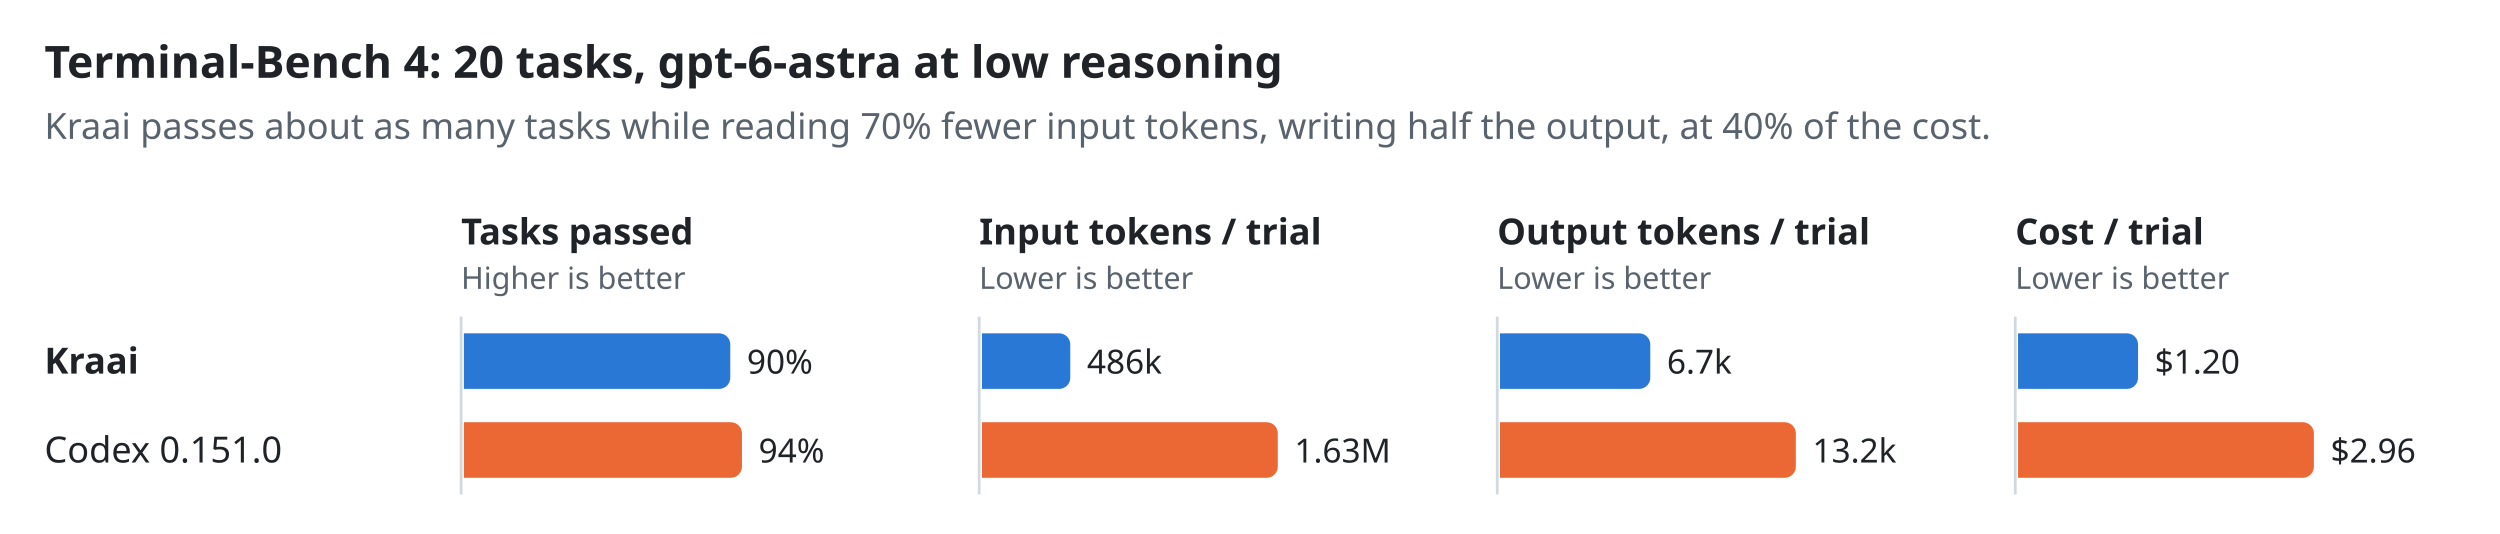
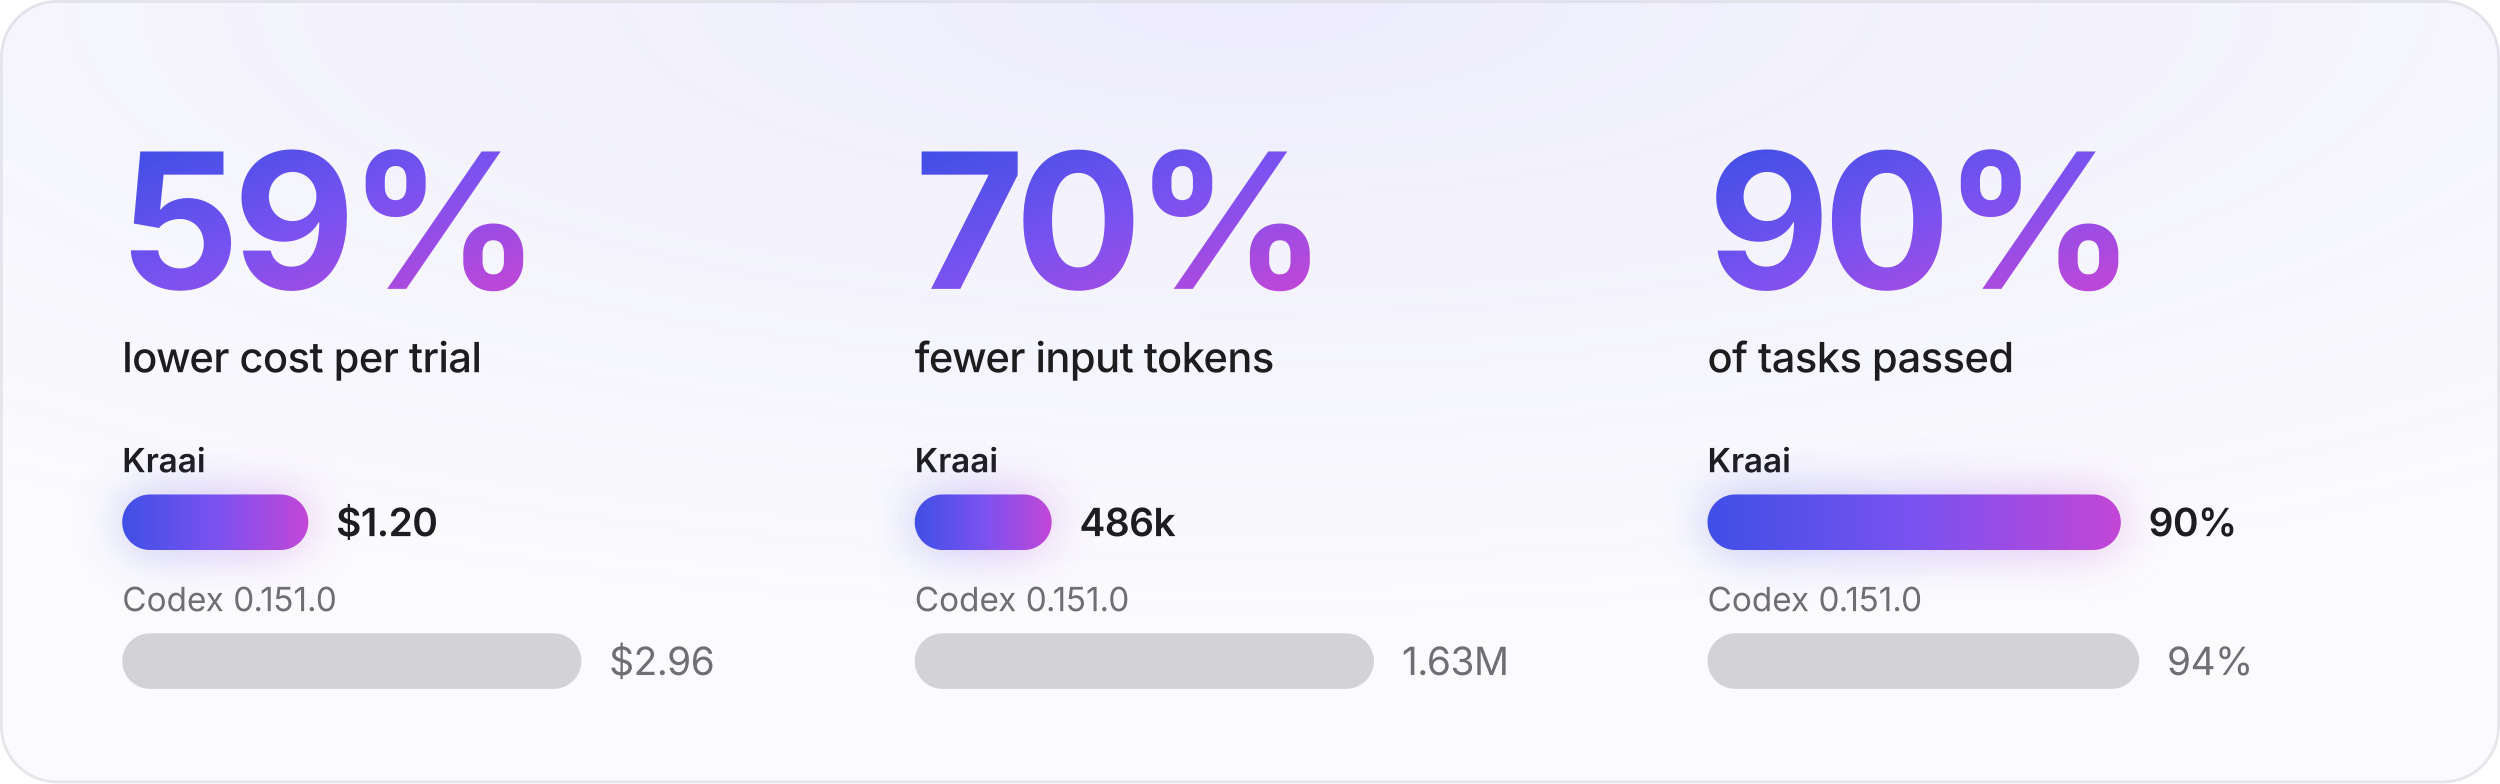
- <svg xmlns="http://www.w3.org/2000/svg" width="900" height="192" viewBox="0 0 900 192" font-family="-apple-system, BlinkMacSystemFont, 'Segoe UI', 'Noto Sans', Helvetica, Arial, sans-serif" role="img" aria-labelledby="title desc">
+ <svg xmlns="http://www.w3.org/2000/svg" width="900" height="282" viewBox="0 0 900 282" font-family="'SF Pro Display', -apple-system, BlinkMacSystemFont, Inter, 'Segoe UI', sans-serif" role="img" aria-labelledby="title desc">
+   <defs>
+     <linearGradient id="kraai" x1="0" y1="0" x2="1" y2="0">
+       <stop offset="0.00" stop-color="#3f4fe6" />
+       <stop offset="0.50" stop-color="#7a52f0" />
+       <stop offset="1.00" stop-color="#c246d6" />
+     </linearGradient>
+     <linearGradient id="kraai-text" x1="0" y1="0" x2="1" y2="1">
+       <stop offset="0.00" stop-color="#3f4fe6" />
+       <stop offset="0.50" stop-color="#7a52f0" />
+       <stop offset="1.00" stop-color="#c246d6" />
+     </linearGradient>
+     <radialGradient id="halo" cx="0.5" cy="0" r="0.8">
+       <stop offset="0" stop-color="#7b6cff" stop-opacity="0.1" />
+       <stop offset="1" stop-color="#7b6cff" stop-opacity="0" />
+     </radialGradient>
+     <filter id="glow" x="-30%" y="-150%" width="160%" height="400%">
+       <feGaussianBlur stdDeviation="9" />
+     </filter>
+   </defs>
  <g style="font-variant-numeric: tabular-nums">
-     <text x="16.0" y="28.0" font-size="16" font-weight="600" fill="#1f2328" text-anchor="start">Terminal-Bench 4: 20 tasks, gpt-6-astra at low reasoning</text>
-     <text x="16.0" y="50.0" font-size="13" font-weight="400" fill="#59636e" text-anchor="start">Kraai passes about as many tasks while reading 70% fewer input tokens, writing half the output, at 40% of the cost.</text>
-     <text x="16.0" y="134.5" font-size="13" font-weight="600" fill="#1f2328" text-anchor="start">Kraai</text>
-     <text x="16.0" y="166.5" font-size="13" font-weight="400" fill="#1f2328" text-anchor="start">Codex 0.151.0</text>
-     <text x="166.0" y="88.0" font-size="13" font-weight="600" fill="#1f2328" text-anchor="start">Tasks passed</text>
-     <text x="166.0" y="104.0" font-size="11" font-weight="400" fill="#59636e" text-anchor="start">Higher is better</text>
-     <line x1="166.0" y1="114" x2="166.0" y2="178" stroke="#d1d9e0" stroke-width="1" />
-     <path d="M167.0,120.0h91.9a4,4 0 0 1 4,4v12.0a4,4 0 0 1 -4,4h-91.9z" fill="#2a78d6" />
-     <text x="268.9" y="134.5" font-size="12" font-weight="400" fill="#1f2328" text-anchor="start">90%</text>
-     <path d="M167.0,152.0h96.1a4,4 0 0 1 4,4v12.0a4,4 0 0 1 -4,4h-96.1z" fill="#eb6834" />
-     <text x="273.1" y="166.5" font-size="12" font-weight="400" fill="#1f2328" text-anchor="start">94%</text>
-     <text x="352.5" y="88.0" font-size="13" font-weight="600" fill="#1f2328" text-anchor="start">Input tokens / trial</text>
-     <text x="352.5" y="104.0" font-size="11" font-weight="400" fill="#59636e" text-anchor="start">Lower is better</text>
-     <line x1="352.5" y1="114" x2="352.5" y2="178" stroke="#d1d9e0" stroke-width="1" />
-     <path d="M353.5,120.0h27.8a4,4 0 0 1 4,4v12.0a4,4 0 0 1 -4,4h-27.8z" fill="#2a78d6" />
-     <text x="391.3" y="134.5" font-size="12" font-weight="400" fill="#1f2328" text-anchor="start">486k</text>
-     <path d="M353.5,152.0h102.5a4,4 0 0 1 4,4v12.0a4,4 0 0 1 -4,4h-102.5z" fill="#eb6834" />
-     <text x="466.0" y="166.5" font-size="12" font-weight="400" fill="#1f2328" text-anchor="start">1.63M</text>
-     <text x="539.0" y="88.0" font-size="13" font-weight="600" fill="#1f2328" text-anchor="start">Output tokens / trial</text>
-     <text x="539.0" y="104.0" font-size="11" font-weight="400" fill="#59636e" text-anchor="start">Lower is better</text>
-     <line x1="539.0" y1="114" x2="539.0" y2="178" stroke="#d1d9e0" stroke-width="1" />
-     <path d="M540.0,120.0h50.1a4,4 0 0 1 4,4v12.0a4,4 0 0 1 -4,4h-50.1z" fill="#2a78d6" />
-     <text x="600.1" y="134.5" font-size="12" font-weight="400" fill="#1f2328" text-anchor="start">6.7k</text>
-     <path d="M540.0,152.0h102.5a4,4 0 0 1 4,4v12.0a4,4 0 0 1 -4,4h-102.5z" fill="#eb6834" />
-     <text x="652.5" y="166.5" font-size="12" font-weight="400" fill="#1f2328" text-anchor="start">13.2k</text>
-     <text x="725.5" y="88.0" font-size="13" font-weight="600" fill="#1f2328" text-anchor="start">Cost / trial</text>
-     <text x="725.5" y="104.0" font-size="11" font-weight="400" fill="#59636e" text-anchor="start">Lower is better</text>
-     <line x1="725.5" y1="114" x2="725.5" y2="178" stroke="#d1d9e0" stroke-width="1" />
-     <path d="M726.5,120.0h39.2a4,4 0 0 1 4,4v12.0a4,4 0 0 1 -4,4h-39.2z" fill="#2a78d6" />
-     <text x="775.7" y="134.5" font-size="12" font-weight="400" fill="#1f2328" text-anchor="start">$1.20</text>
-     <path d="M726.5,152.0h102.5a4,4 0 0 1 4,4v12.0a4,4 0 0 1 -4,4h-102.5z" fill="#eb6834" />
-     <text x="839.0" y="166.5" font-size="12" font-weight="400" fill="#1f2328" text-anchor="start">$2.96</text>
+     <rect x="0.5" y="0.5" width="899" height="281" rx="20" fill="#fbfbfd" stroke="#e5e5ea" />
+     <rect x="0.5" y="0.5" width="899" height="281" rx="20" fill="url(#halo)" />
+     <text x="44.0" y="104.0" font-size="68" font-weight="700" fill="url(#kraai-text)" letter-spacing="-2.5">59%</text>
+     <text x="44.0" y="134.0" font-size="15" font-weight="500" fill="#1d1d1f" letter-spacing="-0.2">lower cost per trial</text>
+     <text x="44.0" y="170.0" font-size="12" font-weight="600" fill="#1d1d1f">Kraai</text>
+     <rect x="44.0" y="178.0" width="67.0" height="20" rx="10.0" fill="url(#kraai)" opacity="0.35" filter="url(#glow)" />
+     <rect x="44.0" y="178.0" width="67.0" height="20" rx="10.0" fill="url(#kraai)" />
+     <text x="121.0" y="193.0" font-size="14" font-weight="600" fill="#1d1d1f" letter-spacing="-0.2">$1.20</text>
+     <text x="44.0" y="220.0" font-size="12" font-weight="400" fill="#6e6e73">Codex 0.151.0</text>
+     <rect x="44.0" y="228.0" width="165.3" height="20" rx="10.0" fill="#d2d2d7" />
+     <text x="219.3" y="243.0" font-size="14" font-weight="400" fill="#6e6e73" letter-spacing="-0.2">$2.96</text>
+     <text x="329.3" y="104.0" font-size="68" font-weight="700" fill="url(#kraai-text)" letter-spacing="-2.5">70%</text>
+     <text x="329.3" y="134.0" font-size="15" font-weight="500" fill="#1d1d1f" letter-spacing="-0.2">fewer input tokens</text>
+     <text x="329.3" y="170.0" font-size="12" font-weight="600" fill="#1d1d1f">Kraai</text>
+     <rect x="329.3" y="178.0" width="49.3" height="20" rx="10.0" fill="url(#kraai)" opacity="0.35" filter="url(#glow)" />
+     <rect x="329.3" y="178.0" width="49.3" height="20" rx="10.0" fill="url(#kraai)" />
+     <text x="388.6" y="193.0" font-size="14" font-weight="600" fill="#1d1d1f" letter-spacing="-0.2">486k</text>
+     <text x="329.3" y="220.0" font-size="12" font-weight="400" fill="#6e6e73">Codex 0.151.0</text>
+     <rect x="329.3" y="228.0" width="165.3" height="20" rx="10.0" fill="#d2d2d7" />
+     <text x="504.7" y="243.0" font-size="14" font-weight="400" fill="#6e6e73" letter-spacing="-0.2">1.63M</text>
+     <text x="614.7" y="104.0" font-size="68" font-weight="700" fill="url(#kraai-text)" letter-spacing="-2.5">90%</text>
+     <text x="614.7" y="134.0" font-size="15" font-weight="500" fill="#1d1d1f" letter-spacing="-0.2">of tasks passed</text>
+     <text x="614.7" y="170.0" font-size="12" font-weight="600" fill="#1d1d1f">Kraai</text>
+     <rect x="614.7" y="178.0" width="148.8" height="20" rx="10.0" fill="url(#kraai)" opacity="0.35" filter="url(#glow)" />
+     <rect x="614.7" y="178.0" width="148.8" height="20" rx="10.0" fill="url(#kraai)" />
+     <text x="773.5" y="193.0" font-size="14" font-weight="600" fill="#1d1d1f" letter-spacing="-0.2">90%</text>
+     <text x="614.7" y="220.0" font-size="12" font-weight="400" fill="#6e6e73">Codex 0.151.0</text>
+     <rect x="614.7" y="228.0" width="155.4" height="20" rx="10.0" fill="#d2d2d7" />
+     <text x="780.1" y="243.0" font-size="14" font-weight="400" fill="#6e6e73" letter-spacing="-0.2">94%</text>
  </g>
</svg>
